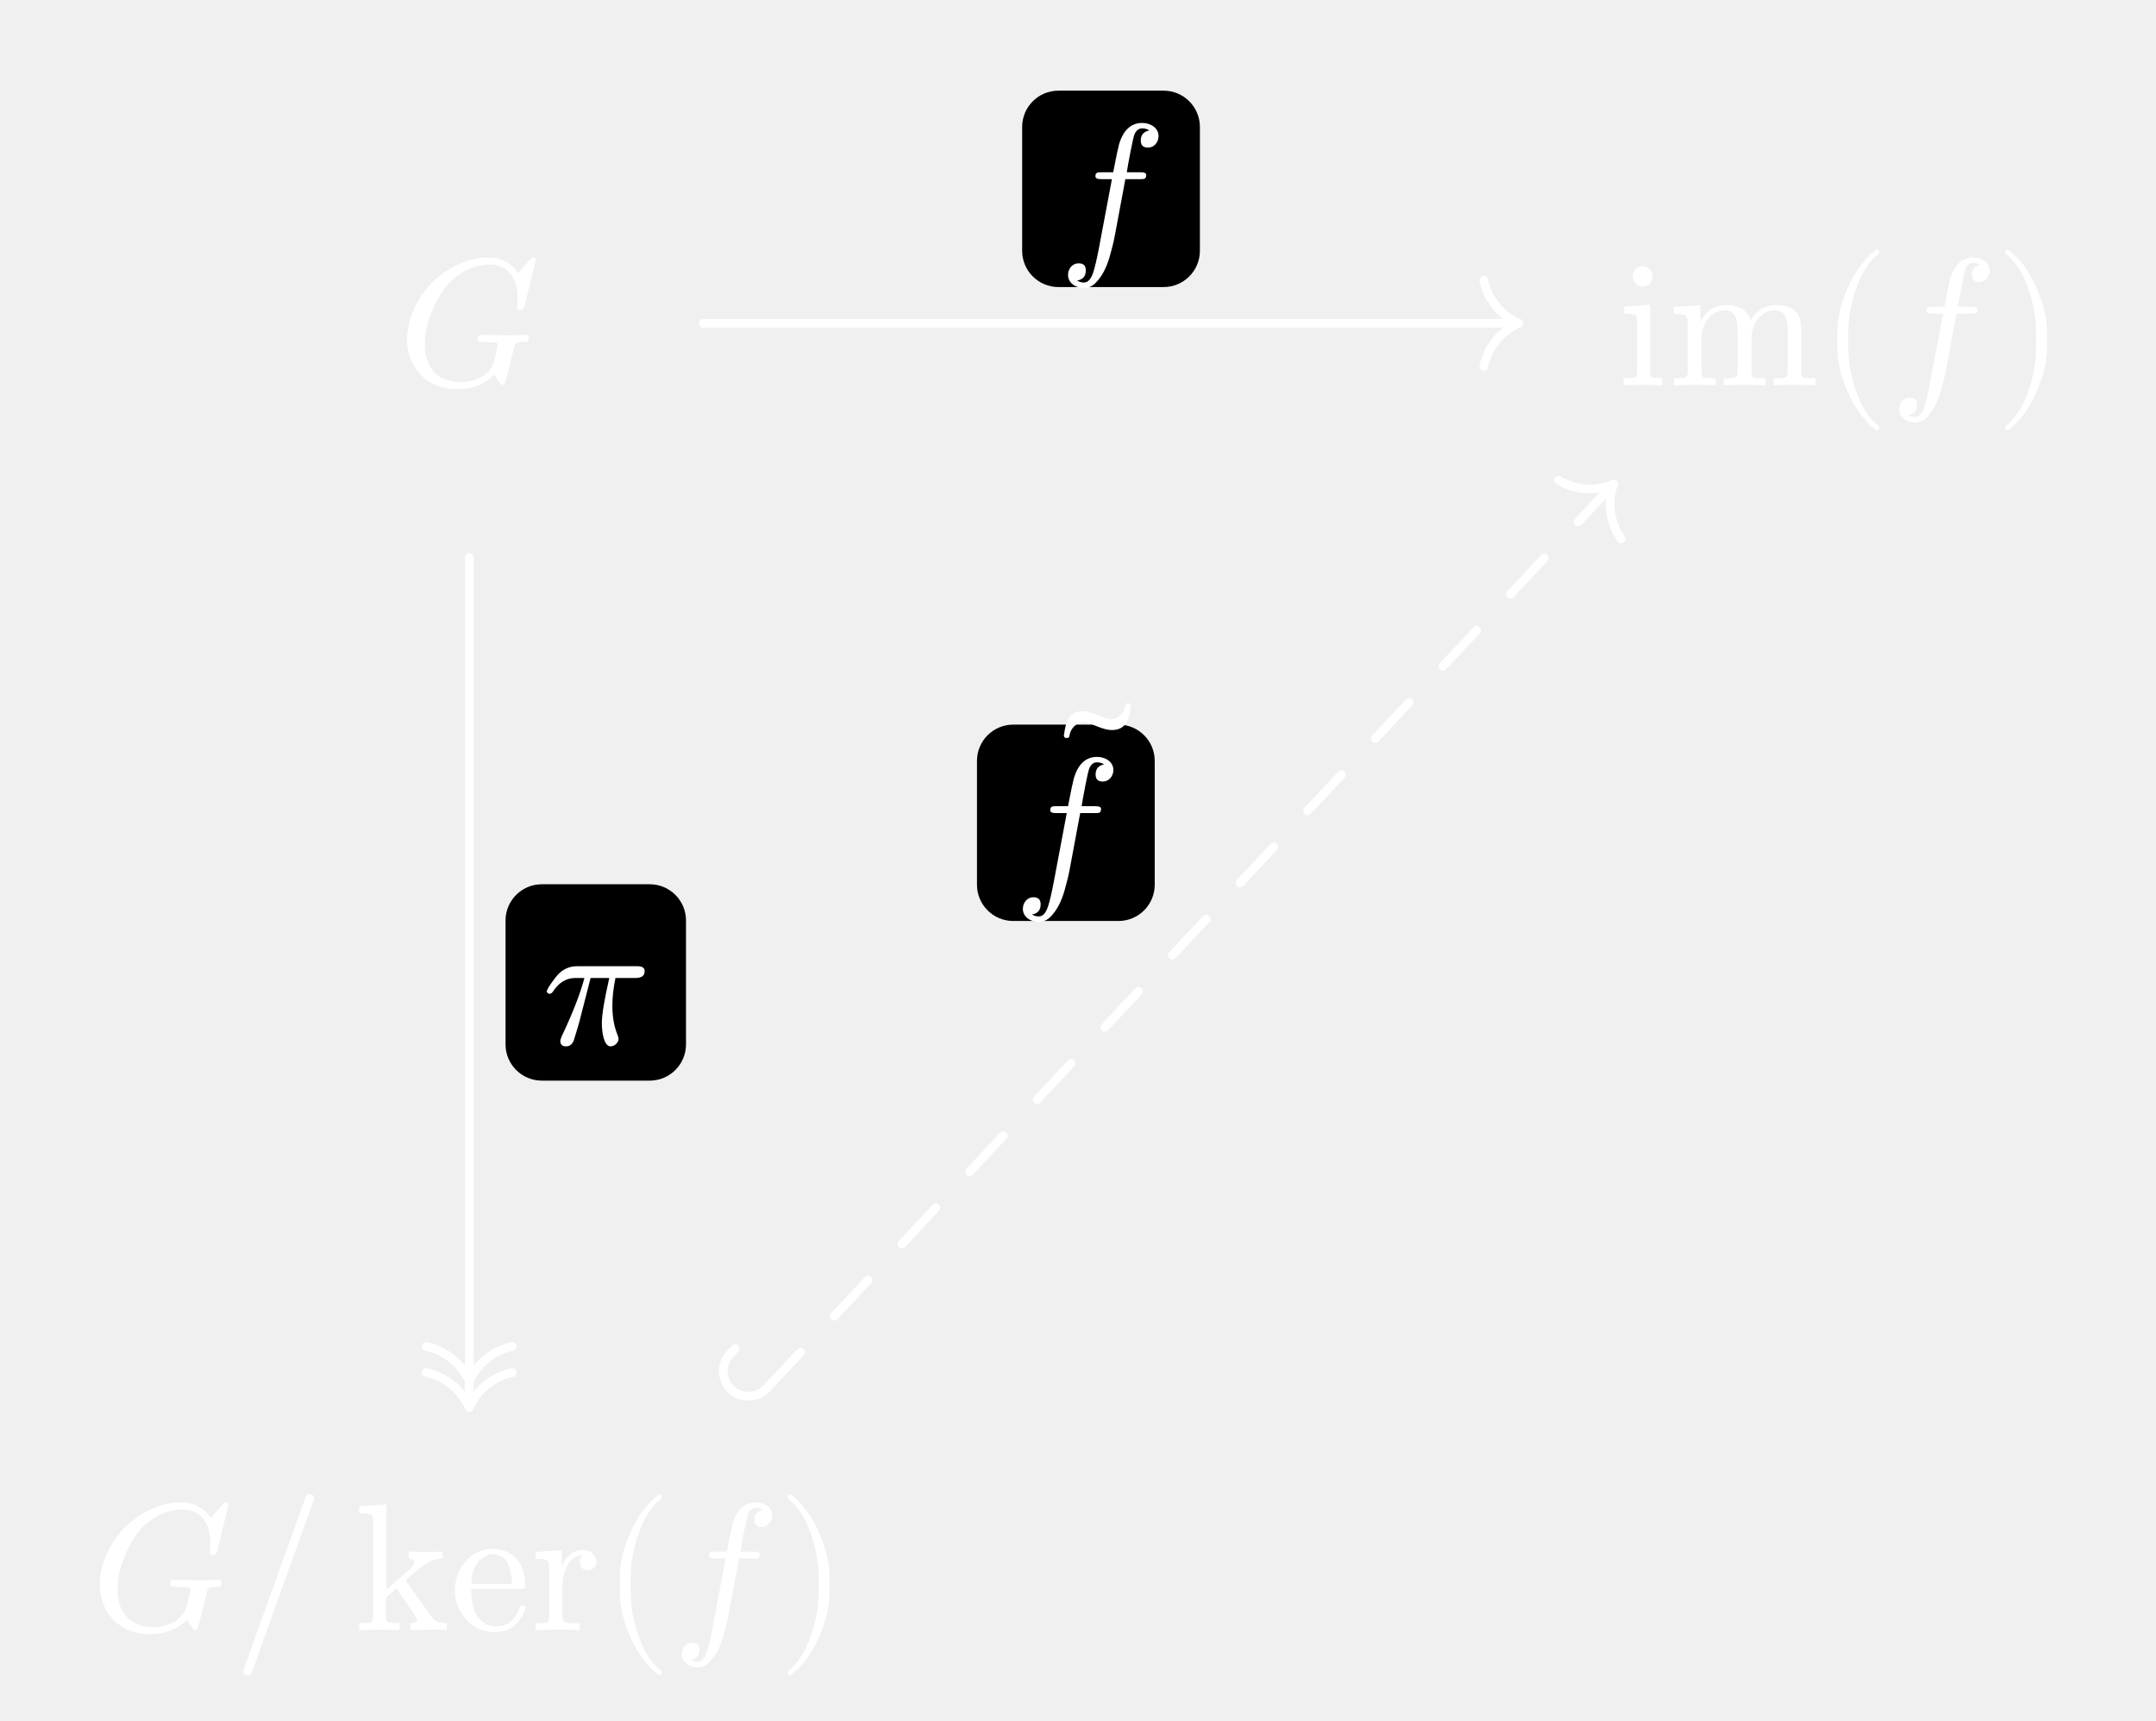
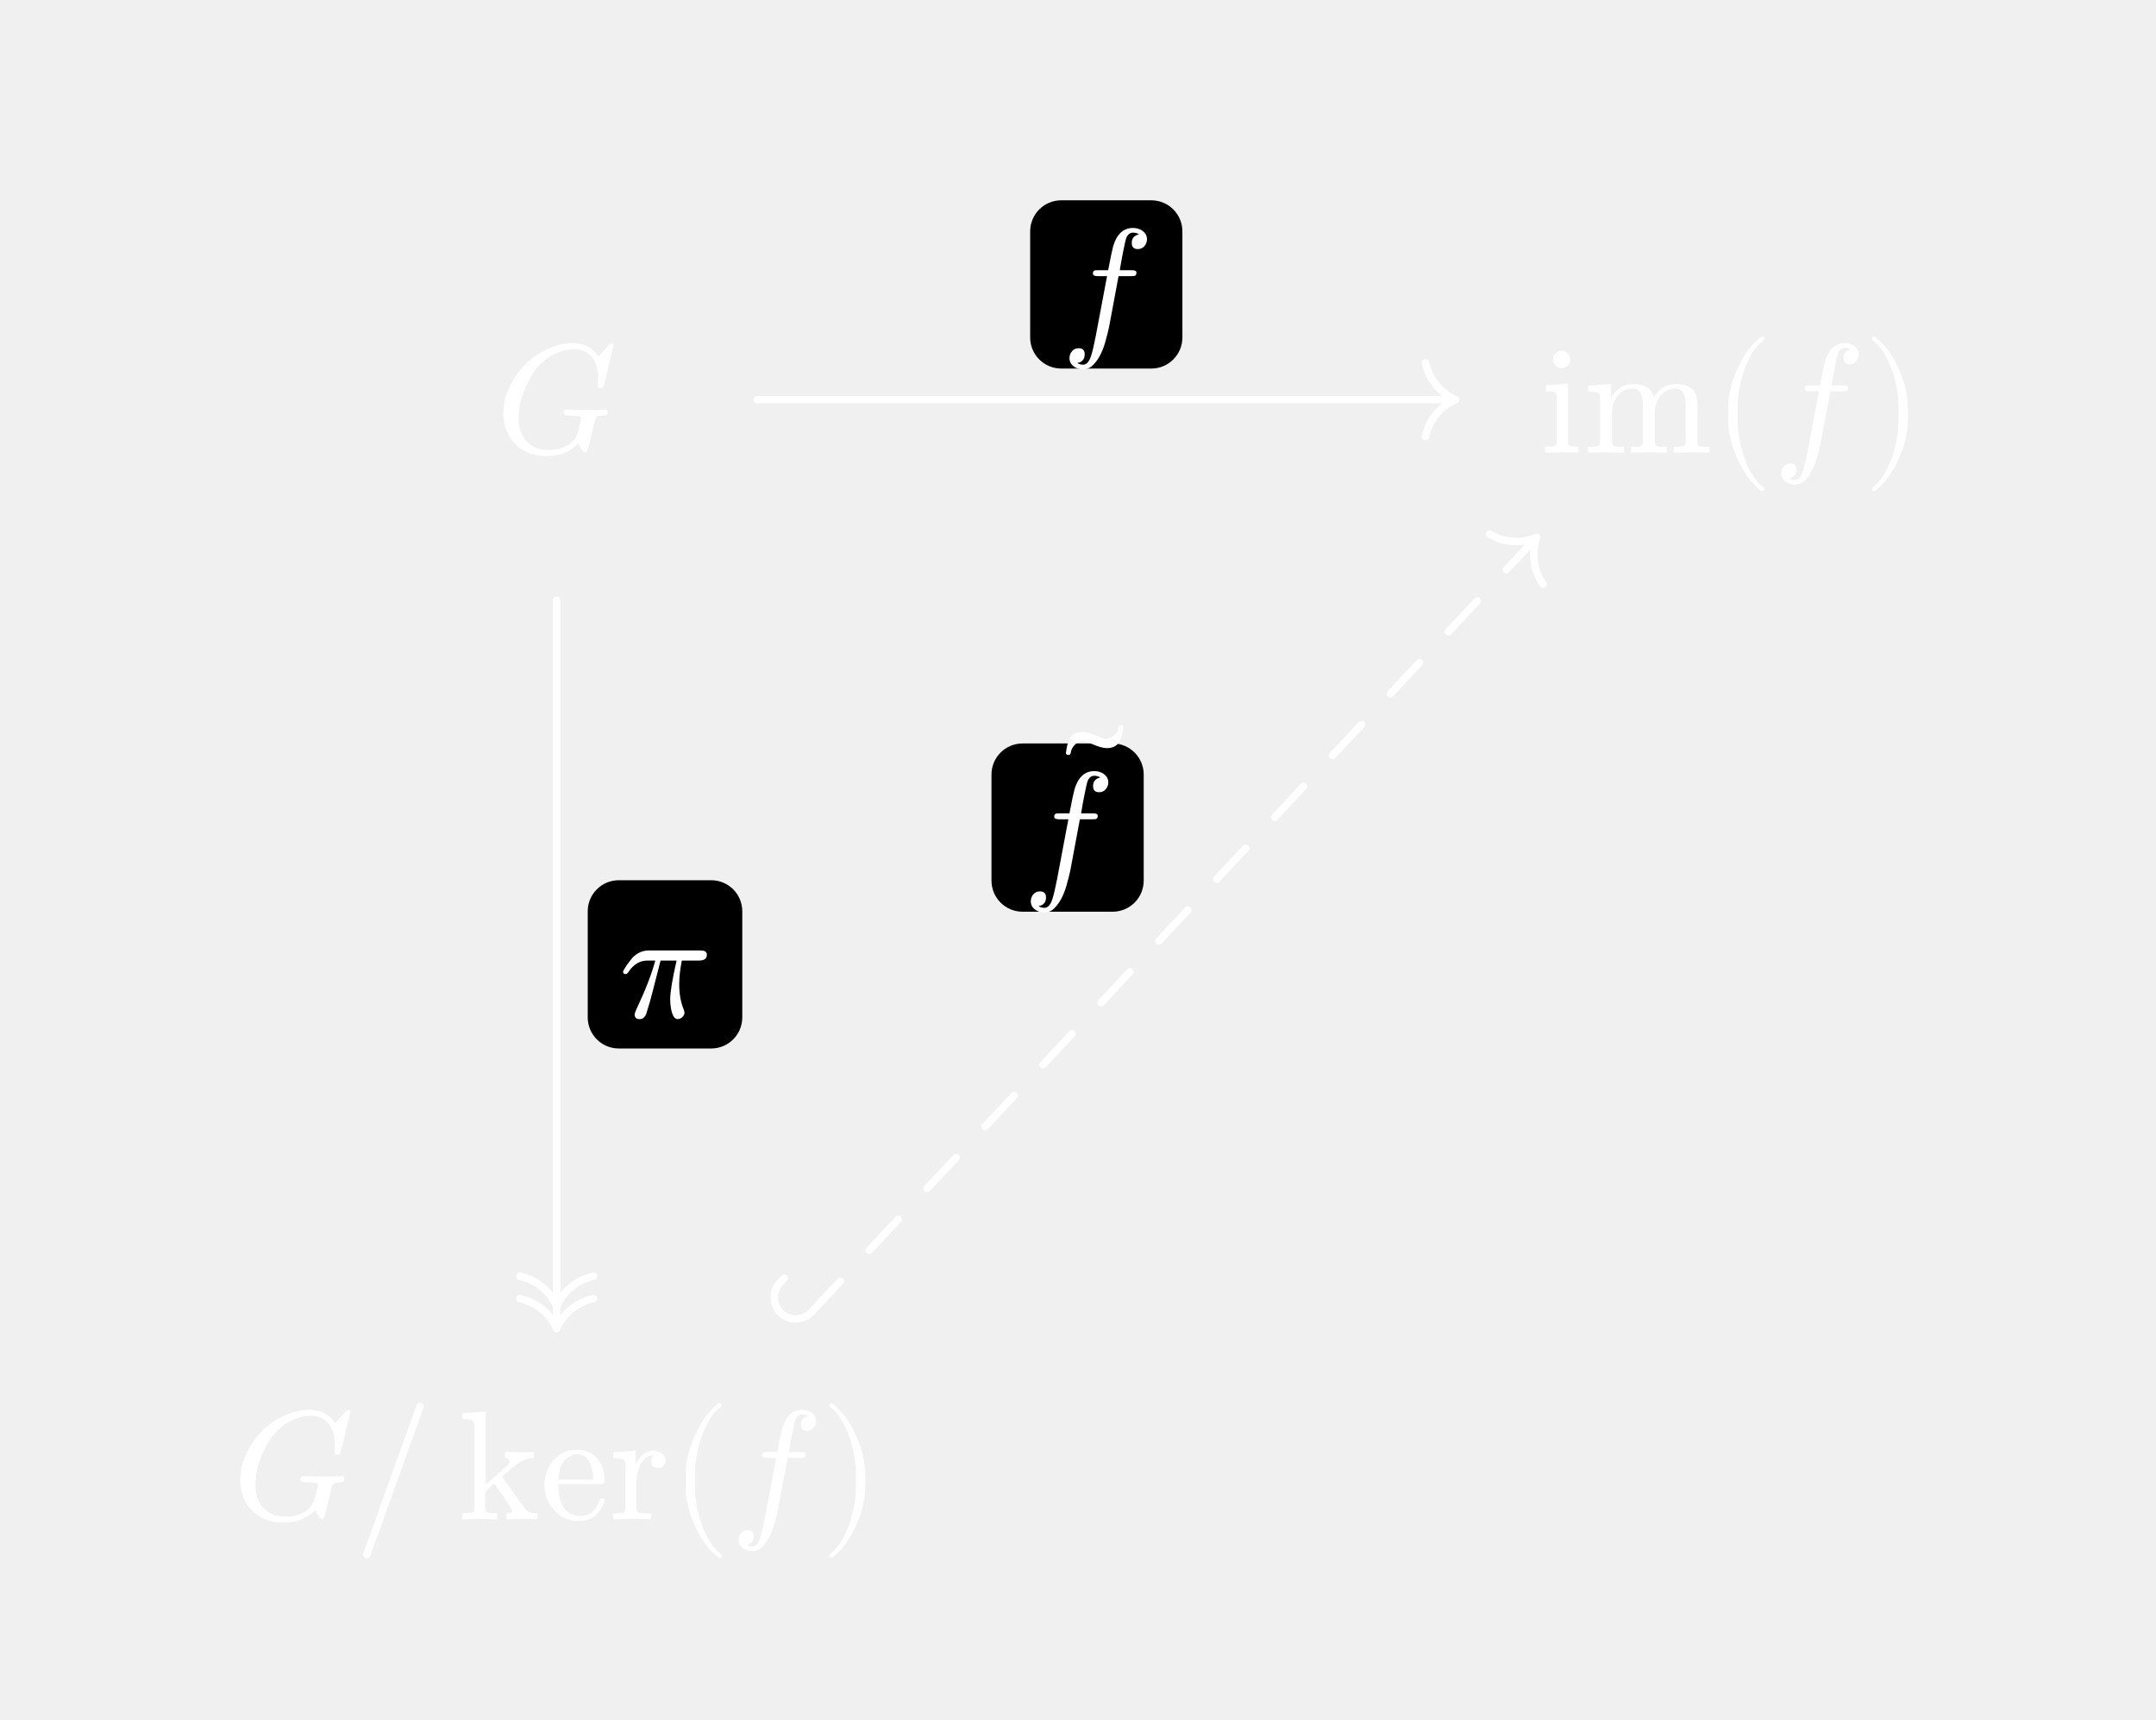
- <svg xmlns="http://www.w3.org/2000/svg" xmlns:xlink="http://www.w3.org/1999/xlink" class="typst-doc" viewBox="0 0 261.521 208.779" width="261.521" height="208.779">
+ <svg xmlns="http://www.w3.org/2000/svg" xmlns:xlink="http://www.w3.org/1999/xlink" class="typst-doc" viewBox="0 0 274.828 219.155" width="274.828" height="219.155">
  <g>
    <g transform="translate(11 11)">
      <g class="typst-group">
        <g>
-           <g transform="translate(59.88035 46.69463)">
+           <g transform="translate(66.53373 51.88292)">
            <g class="typst-group">
-               <g transform="matrix(2 0 0 2 -59.88035 -46.69463)">
+               <g transform="matrix(1.8 0 0 1.8 -47.90428 -37.3557)">
                <g transform="translate(0 0)">
                  <g class="typst-group">
                    <g>
                      <g transform="translate(0 0)">
                        <g class="typst-group">
                          <g>
                            <g transform="translate(18.63767 10.3565)">
                              <g class="typst-group">
                                <g>
                                  <g transform="translate(0 7.513)">
                                    <g class="typst-text" transform="scale(1, -1)">
                                      <use xlink:href="#gCB66E9962A6E82A3BD220347ADE64AE3" x="0" fill="#ffffff" />
                                    </g>
                                  </g>
                                </g>
                              </g>
                            </g>
                            <g transform="translate(92.60171 10.3565)">
                              <g class="typst-group">
                                <g>
                                  <g transform="translate(0 7.513)">
                                    <g class="typst-text" transform="scale(1, -1)">
                                      <use xlink:href="#gFDBF18FBF45D0D76C533C14AC96EF451" x="0" fill="#ffffff" />
                                      <use xlink:href="#g949E3AC942AF505DD90104881D4AB5C4" x="3.058" fill="#ffffff" />
                                    </g>
                                  </g>
                                  <g transform="translate(12.221 7.513)">
                                    <g class="typst-text" transform="scale(1, -1)">
                                      <use xlink:href="#gA8F755410D0D4B20653DA2C8B91873B0" x="0" fill="#ffffff" />
                                    </g>
                                  </g>
                                  <g transform="translate(16.5 7.513)">
                                    <g class="typst-text" transform="scale(1, -1)">
                                      <use xlink:href="#g933D78CEB2640B9981831B3F884A102F" x="0" fill="#ffffff" />
                                    </g>
                                  </g>
                                  <g transform="translate(22.88 7.513)">
                                    <g class="typst-text" transform="scale(1, -1)">
                                      <use xlink:href="#g26EB5553DF6206AA363B1381A606995E" x="0" fill="#ffffff" />
                                    </g>
                                  </g>
                                </g>
                              </g>
                            </g>
                            <g transform="translate(0.000000000000003552714 85.87625)">
                              <g class="typst-group">
                                <g>
                                  <g transform="translate(0 7.513)">
                                    <g class="typst-text" transform="scale(1, -1)">
                                      <use xlink:href="#gCB66E9962A6E82A3BD220347ADE64AE3" x="0" fill="#ffffff" />
                                    </g>
                                  </g>
                                  <g transform="translate(8.646 7.513)">
                                    <g class="typst-text" transform="scale(1, -1)">
                                      <use xlink:href="#g9BFD258B00CD94AF51A978D9EB47E371" x="0" fill="#ffffff" />
                                    </g>
                                  </g>
                                  <g transform="translate(15.97933 7.513)">
                                    <g class="typst-text" transform="scale(1, -1)">
                                      <use xlink:href="#g658FB57969B5FD7E8EF8B94410B7467" x="0" fill="#ffffff" />
                                      <use xlink:href="#g385D7B123D256F0AAD5F382D969D269E" x="5.808" fill="#ffffff" />
                                      <use xlink:href="#gC9E71C7338AC8C0185C08C313CCEBCD9" x="10.692" fill="#ffffff" />
                                    </g>
                                  </g>
                                  <g transform="translate(30.98333 7.513)">
                                    <g class="typst-text" transform="scale(1, -1)">
                                      <use xlink:href="#gA8F755410D0D4B20653DA2C8B91873B0" x="0" fill="#ffffff" />
                                    </g>
                                  </g>
                                  <g transform="translate(35.26233 7.513)">
                                    <g class="typst-text" transform="scale(1, -1)">
                                      <use xlink:href="#g933D78CEB2640B9981831B3F884A102F" x="0" fill="#ffffff" />
                                    </g>
                                  </g>
                                  <g transform="translate(41.64233 7.513)">
                                    <g class="typst-text" transform="scale(1, -1)">
                                      <use xlink:href="#g26EB5553DF6206AA363B1381A606995E" x="0" fill="#ffffff" />
                                    </g>
                                  </g>
                                </g>
                              </g>
                            </g>
                            <g transform="translate(37.16467 14.113)">
                              <path class="typst-shape" fill="none" stroke="#ffffff" stroke-width="0.528" stroke-linecap="round" stroke-linejoin="miter" stroke-miterlimit="4" d="M 0 0 C 0 0 49.437 0 49.437 0 " />
                            </g>
                            <g transform="translate(84.48977 14.113)">
                              <path class="typst-shape" fill="none" stroke="#ffffff" stroke-width="0.528" stroke-linecap="round" stroke-linejoin="miter" stroke-miterlimit="4" d="M 2.112 0 C 1.031 0.481 0.246 1.451 0 2.608 " />
                            </g>
                            <g transform="translate(84.48977 11.50498)">
                              <path class="typst-shape" fill="none" stroke="#ffffff" stroke-width="0.528" stroke-linecap="round" stroke-linejoin="miter" stroke-miterlimit="4" d="M 2.112 2.608 C 1.031 2.127 0.246 1.157 0 0 " />
                            </g>
                            <g transform="translate(56.49319 0.000000000000001776357)">
                              <g class="typst-group">
                                <g>
                                  <g transform="translate(0 0)">
                                    <g class="typst-group">
                                      <g>
                                        <g transform="translate(-0 -0)">
                                          <path class="typst-shape" fill="#000000" d="M 0 2.2 C 0 0.985 0.985 0 2.2 0 L 8.58 0 C 9.795 0 10.78 0.985 10.78 2.2 L 10.78 9.713 C 10.78 10.928 9.795 11.913 8.58 11.913 L 2.2 11.913 C 0.985 11.913 0 10.928 0 9.713 Z " />
                                        </g>
                                        <g transform="translate(2.2 9.713)">
                                          <g class="typst-text" transform="scale(1, -1)">
                                            <use xlink:href="#g933D78CEB2640B9981831B3F884A102F" x="0" fill="#ffffff" />
                                          </g>
                                        </g>
                                      </g>
                                    </g>
                                  </g>
                                </g>
                              </g>
                            </g>
                            <g transform="translate(22.96067 28.317)">
                              <path class="typst-shape" fill="none" stroke="#ffffff" stroke-width="0.528" stroke-linecap="round" stroke-linejoin="miter" stroke-miterlimit="4" d="M 0 0 C 0 0 0 51.559 0 51.559 " />
                            </g>
                            <g transform="translate(20.35264 76.18032)">
                              <path class="typst-shape" fill="none" stroke="#ffffff" stroke-width="0.528" stroke-linecap="round" stroke-linejoin="miter" stroke-miterlimit="4" d="M 2.608 2.112 C 2.127 1.031 1.157 0.246 0 0 " />
                            </g>
                            <g transform="translate(22.96067 76.18032)">
                              <path class="typst-shape" fill="none" stroke="#ffffff" stroke-width="0.528" stroke-linecap="round" stroke-linejoin="miter" stroke-miterlimit="4" d="M 0 2.112 C 0.481 1.031 1.451 0.246 2.608 0 " />
                            </g>
                            <g transform="translate(20.35264 77.76432)">
                              <path class="typst-shape" fill="none" stroke="#ffffff" stroke-width="0.528" stroke-linecap="round" stroke-linejoin="miter" stroke-miterlimit="4" d="M 2.608 2.112 C 2.127 1.031 1.157 0.246 0 0 " />
                            </g>
                            <g transform="translate(22.96067 77.76432)">
                              <path class="typst-shape" fill="none" stroke="#ffffff" stroke-width="0.528" stroke-linecap="round" stroke-linejoin="miter" stroke-miterlimit="4" d="M 0 2.112 C 0.481 1.031 1.451 0.246 2.608 0 " />
                            </g>
                            <g transform="translate(25.16067 48.14013)">
                              <g class="typst-group">
                                <g>
                                  <g transform="translate(0 0)">
                                    <g class="typst-group">
                                      <g>
                                        <g transform="translate(-0 -0)">
                                          <path class="typst-shape" fill="#000000" d="M 0 2.2 C 0 0.985 0.985 0 2.2 0 L 8.745 0 C 9.96 0 10.945 0.985 10.945 2.2 L 10.945 9.713 C 10.945 10.928 9.96 11.913 8.745 11.913 L 2.2 11.913 C 0.985 11.913 0 10.928 0 9.713 Z " />
                                        </g>
                                        <g transform="translate(2.2 9.713)">
                                          <g class="typst-text" transform="scale(1, -1)">
                                            <use xlink:href="#gC9FD041C5415D0B65B632B826DDFBFD6" x="0" fill="#ffffff" />
                                          </g>
                                        </g>
                                      </g>
                                    </g>
                                  </g>
                                </g>
                              </g>
                            </g>
                            <g transform="translate(40.9998 23.8695)">
                              <path class="typst-shape" fill="none" stroke="#ffffff" stroke-width="0.528" stroke-linecap="round" stroke-linejoin="miter" stroke-miterlimit="4" stroke-dashoffset="0" stroke-dasharray="3 3" d="M 0 54.851 C 0 54.851 51.362 0 51.362 0 " />
                            </g>
                            <g transform="translate(38.36918 76.64127)">
                              <path class="typst-shape" fill="none" stroke="#ffffff" stroke-width="0.528" stroke-linecap="round" stroke-linejoin="miter" stroke-miterlimit="4" d="M 2.631 2.079 C 2.057 2.692 1.094 2.723 0.481 2.149 C 0.481 2.149 0.481 2.149 0.481 2.149 C -0.132 1.575 -0.163 0.613 0.411 0 " />
                            </g>
                            <g transform="translate(38.77985 76.31368)">
                              <path class="typst-shape" fill="none" stroke="#ffffff" stroke-width="0.528" stroke-linecap="round" stroke-linejoin="miter" stroke-miterlimit="4" d="M 0 0.328 C 0 0.328 0.307 0 0.307 0 " />
                            </g>
                            <g transform="translate(92.15785 23.8695)">
                              <path class="typst-shape" fill="none" stroke="#ffffff" stroke-width="0.528" stroke-linecap="round" stroke-linejoin="miter" stroke-miterlimit="4" d="M 0.204 0 C -0.184 1.118 -0.013 2.354 0.664 3.324 " />
                            </g>
                            <g transform="translate(89.01451 23.62846)">
                              <path class="typst-shape" fill="none" stroke="#ffffff" stroke-width="0.528" stroke-linecap="round" stroke-linejoin="miter" stroke-miterlimit="4" d="M 3.347 0.241 C 2.257 0.701 1.013 0.611 0 0 " />
                            </g>
                            <g transform="translate(53.75356 38.45615)">
                              <g class="typst-group">
                                <g>
                                  <g transform="translate(0 0)">
                                    <g class="typst-group">
                                      <g>
                                        <g transform="translate(-0 -0)">
                                          <path class="typst-shape" fill="#000000" d="M 0 2.2 C 0 0.985 0.985 0 2.2 0 L 8.58 0 C 9.795 0 10.78 0.985 10.78 2.2 L 10.78 9.713 C 10.78 10.928 9.795 11.913 8.58 11.913 L 2.2 11.913 C 0.985 11.913 0 10.928 0 9.713 Z " />
                                        </g>
                                        <g transform="translate(10.208 6.908)">
                                          <g class="typst-text" transform="scale(1, -1)">
                                            <use xlink:href="#gEB7E155E50E7FE1F0972475853D956B4" x="0" fill="#ffffff" />
                                          </g>
                                        </g>
                                        <g transform="translate(2.2 9.713)">
                                          <g class="typst-text" transform="scale(1, -1)">
                                            <use xlink:href="#g933D78CEB2640B9981831B3F884A102F" x="0" fill="#ffffff" />
                                          </g>
                                        </g>
                                      </g>
                                    </g>
                                  </g>
                                </g>
                              </g>
                            </g>
                          </g>
                        </g>
                      </g>
                    </g>
                  </g>
                </g>
              </g>
            </g>
          </g>
        </g>
      </g>
    </g>
  </g>
  <defs id="glyph">
    <symbol id="gCB66E9962A6E82A3BD220347ADE64AE3" overflow="visible">
      <path d="M 3.564 -0.242 C 4.532 -0.242 5.291 0.055 5.852 0.649 C 5.918 0.506 6.204 0.011 6.358 0.011 C 6.413 0.011 6.446 0.044 6.468 0.088 C 6.49 0.132 6.567 0.352 6.666 0.748 L 6.864 1.584 C 6.93 1.837 6.974 2.024 7.007 2.145 C 7.128 2.629 7.128 2.618 7.722 2.629 C 7.865 2.629 7.931 2.717 7.931 2.893 C 7.931 3.003 7.876 3.058 7.755 3.058 C 7.546 3.058 6.82 3.014 6.611 3.025 L 5.082 3.058 C 4.906 3.058 4.818 2.97 4.818 2.794 C 4.818 2.695 4.884 2.651 5.016 2.64 C 5.643 2.607 5.973 2.585 6.006 2.563 C 6.039 2.541 6.05 2.497 6.05 2.442 C 6.05 2.365 5.973 2.035 5.83 1.463 C 5.61 0.671 4.796 0.187 3.773 0.187 C 2.431 0.187 1.628 1.078 1.628 2.42 C 1.628 2.629 1.65 2.893 1.683 3.19 C 1.804 4.092 2.398 5.357 2.871 5.94 C 3.421 6.633 4.433 7.326 5.555 7.326 C 6.699 7.326 7.26 6.457 7.26 5.269 C 7.26 5.17 7.227 4.818 7.227 4.719 C 7.227 4.62 7.293 4.565 7.436 4.565 C 7.491 4.565 7.535 4.576 7.568 4.587 C 7.623 4.664 7.656 4.741 7.678 4.818 L 8.36 7.601 C 8.36 7.7 8.305 7.755 8.195 7.755 C 8.151 7.755 8.085 7.711 7.997 7.612 L 7.282 6.809 C 6.853 7.436 6.248 7.755 5.467 7.755 C 4.862 7.755 4.268 7.612 3.663 7.337 C 2.442 6.765 1.551 5.863 0.979 4.631 C 0.693 4.026 0.55 3.41 0.55 2.783 C 0.55 1.023 1.804 -0.242 3.564 -0.242 Z " />
    </symbol>
    <symbol id="gFDBF18FBF45D0D76C533C14AC96EF451" overflow="visible">
      <path d="M 2.134 6.611 C 2.134 6.941 1.859 7.227 1.529 7.227 C 1.199 7.227 0.913 6.941 0.913 6.611 C 0.913 6.281 1.188 5.984 1.518 5.984 C 1.859 5.984 2.134 6.27 2.134 6.611 Z M 2.717 0 L 2.717 0.429 C 2.354 0.429 2.134 0.451 2.068 0.495 C 2.002 0.539 1.98 0.66 1.98 0.858 L 1.98 4.895 L 0.407 4.763 L 0.407 4.345 C 0.77 4.345 1.001 4.312 1.078 4.257 C 1.155 4.202 1.188 4.048 1.188 3.795 L 1.188 0.869 C 1.188 0.66 1.155 0.528 1.078 0.484 C 1.001 0.44 0.759 0.429 0.363 0.429 L 0.363 0 L 1.573 0.033 Z " />
    </symbol>
    <symbol id="g949E3AC942AF505DD90104881D4AB5C4" overflow="visible">
      <path d="M 3.465 4.543 C 3.971 4.543 4.224 4.158 4.224 3.377 L 4.224 0.869 C 4.224 0.66 4.191 0.528 4.114 0.484 C 4.037 0.44 3.784 0.418 3.377 0.418 L 3.377 0 L 4.653 0.033 L 5.918 0 L 5.918 0.418 C 5.511 0.418 5.269 0.44 5.192 0.484 C 5.115 0.528 5.071 0.66 5.071 0.869 L 5.071 2.849 C 5.071 3.729 5.643 4.543 6.49 4.543 C 7.007 4.543 7.26 4.158 7.26 3.377 L 7.26 0.869 C 7.26 0.66 7.216 0.528 7.139 0.484 C 7.062 0.44 6.809 0.418 6.402 0.418 L 6.402 0 L 7.678 0.033 L 8.943 0 L 8.943 0.418 C 8.591 0.418 8.36 0.429 8.25 0.462 C 8.14 0.495 8.096 0.572 8.096 0.704 L 8.096 2.761 C 8.096 3.278 8.074 3.641 8.041 3.85 C 7.931 4.521 7.436 4.862 6.567 4.862 C 5.874 4.862 5.357 4.543 5.005 3.894 C 4.851 4.543 4.367 4.862 3.542 4.862 C 2.849 4.862 2.321 4.532 1.969 3.872 L 1.969 4.862 L 0.352 4.741 L 0.352 4.323 C 0.748 4.323 0.99 4.29 1.078 4.224 C 1.166 4.158 1.199 4.015 1.199 3.762 L 1.199 0.869 C 1.199 0.66 1.155 0.528 1.078 0.484 C 1.001 0.44 0.759 0.418 0.352 0.418 L 0.352 0 L 1.628 0.033 L 2.893 0 L 2.893 0.418 C 2.486 0.418 2.233 0.44 2.156 0.484 C 2.079 0.528 2.035 0.66 2.035 0.869 L 2.035 2.849 C 2.035 3.74 2.618 4.543 3.465 4.543 Z " />
    </symbol>
    <symbol id="gA8F755410D0D4B20653DA2C8B91873B0" overflow="visible">
      <path d="M 3.498 -2.728 C 3.597 -2.728 3.652 -2.673 3.652 -2.574 C 3.652 -2.541 3.63 -2.497 3.597 -2.453 C 3.025 -2.013 2.563 -1.287 2.222 -0.286 C 1.925 0.583 1.771 1.441 1.771 2.288 L 1.771 3.212 C 1.771 4.059 1.925 4.917 2.222 5.786 C 2.563 6.787 3.025 7.513 3.597 7.953 C 3.63 7.986 3.652 8.03 3.652 8.074 C 3.652 8.173 3.597 8.228 3.498 8.228 C 3.487 8.228 3.454 8.217 3.421 8.195 C 2.761 7.689 2.211 6.941 1.76 5.94 C 1.331 4.983 1.111 4.081 1.111 3.212 L 1.111 2.288 C 1.111 1.419 1.331 0.517 1.76 -0.44 C 2.211 -1.441 2.761 -2.189 3.421 -2.695 C 3.454 -2.717 3.487 -2.728 3.498 -2.728 Z " />
    </symbol>
    <symbol id="g933D78CEB2640B9981831B3F884A102F" overflow="visible">
      <path d="M 6.072 6.963 C 6.072 7.447 5.599 7.755 5.082 7.755 C 4.4 7.755 3.927 7.315 3.674 6.446 C 3.619 6.248 3.498 5.687 3.322 4.763 L 2.607 4.763 C 2.365 4.763 2.244 4.752 2.244 4.521 C 2.244 4.4 2.354 4.345 2.585 4.345 L 3.245 4.345 L 2.442 0.088 C 2.321 -0.539 2.211 -1.001 2.112 -1.309 C 1.98 -1.716 1.793 -1.925 1.551 -1.925 C 1.386 -1.925 1.254 -1.881 1.133 -1.804 C 1.485 -1.749 1.661 -1.54 1.661 -1.188 C 1.661 -0.902 1.518 -0.759 1.221 -0.759 C 0.847 -0.759 0.583 -1.089 0.583 -1.463 C 0.583 -1.947 1.034 -2.255 1.551 -2.255 C 1.826 -2.255 2.079 -2.145 2.288 -1.914 C 2.64 -1.551 2.915 -1.034 3.113 -0.341 C 3.234 0.088 3.344 0.506 3.421 0.924 L 4.059 4.345 L 4.961 4.345 C 5.214 4.345 5.324 4.356 5.324 4.609 C 5.324 4.708 5.214 4.763 4.994 4.763 L 4.147 4.763 C 4.213 5.214 4.521 6.875 4.62 7.084 C 4.73 7.315 4.884 7.425 5.082 7.425 C 5.247 7.425 5.39 7.381 5.511 7.304 C 5.17 7.227 4.994 7.029 4.994 6.688 C 4.994 6.402 5.137 6.259 5.434 6.259 C 5.808 6.259 6.072 6.589 6.072 6.963 Z " />
    </symbol>
    <symbol id="g26EB5553DF6206AA363B1381A606995E" overflow="visible">
      <path d="M 0.858 -2.695 C 1.518 -2.189 2.068 -1.441 2.519 -0.44 C 2.948 0.517 3.168 1.419 3.168 2.288 L 3.168 3.212 C 3.168 4.081 2.948 4.983 2.519 5.94 C 2.068 6.941 1.518 7.689 0.858 8.195 C 0.825 8.217 0.792 8.228 0.781 8.228 C 0.682 8.228 0.627 8.173 0.627 8.074 C 0.627 8.03 0.649 7.986 0.682 7.953 C 1.254 7.513 1.716 6.787 2.057 5.786 C 2.354 4.917 2.508 4.059 2.508 3.212 L 2.508 2.288 C 2.508 1.441 2.354 0.583 2.057 -0.286 C 1.716 -1.287 1.254 -2.013 0.682 -2.453 C 0.649 -2.497 0.627 -2.541 0.627 -2.574 C 0.627 -2.673 0.682 -2.728 0.781 -2.728 C 0.792 -2.728 0.825 -2.717 0.858 -2.695 Z " />
    </symbol>
    <symbol id="g9BFD258B00CD94AF51A978D9EB47E371" overflow="visible">
      <path d="M 4.884 7.898 C 4.895 7.92 4.895 7.953 4.895 7.986 C 4.895 8.162 4.807 8.25 4.631 8.25 C 4.51 8.25 4.433 8.195 4.389 8.074 L 0.627 -2.398 C 0.616 -2.42 0.616 -2.453 0.616 -2.486 C 0.616 -2.662 0.704 -2.75 0.88 -2.75 C 1.001 -2.75 1.078 -2.695 1.122 -2.574 Z " />
    </symbol>
    <symbol id="g658FB57969B5FD7E8EF8B94410B7467" overflow="visible">
      <path d="M 4.642 0.033 C 4.862 0.044 5.192 0.033 5.621 0 L 5.621 0.429 C 5.357 0.429 5.159 0.462 5.027 0.517 C 4.895 0.572 4.741 0.726 4.565 0.979 L 3.19 2.926 C 3.157 3.025 3.135 3.058 3.135 3.025 C 3.135 3.036 3.245 3.135 3.476 3.333 C 3.861 3.674 4.147 3.894 4.334 4.015 C 4.675 4.224 5.016 4.334 5.368 4.356 L 5.368 4.774 C 5.137 4.752 4.873 4.741 4.576 4.741 C 4.07 4.741 3.652 4.752 3.311 4.774 L 3.311 4.356 C 3.52 4.345 3.63 4.268 3.63 4.125 C 3.63 3.993 3.553 3.861 3.41 3.729 L 1.958 2.464 L 1.958 7.634 L 0.308 7.513 L 0.308 7.095 C 0.704 7.095 0.946 7.062 1.034 6.996 C 1.122 6.93 1.155 6.776 1.155 6.523 L 1.155 0.869 C 1.155 0.66 1.111 0.528 1.034 0.484 C 0.957 0.44 0.715 0.429 0.308 0.429 L 0.308 0 L 1.529 0.033 L 2.761 0 L 2.761 0.429 C 2.354 0.429 2.123 0.44 2.046 0.484 C 1.969 0.528 1.925 0.66 1.925 0.869 L 1.925 1.969 L 2.563 2.53 L 2.739 2.266 C 3.454 1.276 3.817 0.726 3.817 0.627 C 3.817 0.495 3.685 0.429 3.421 0.429 L 3.421 0 Z " />
    </symbol>
    <symbol id="g385D7B123D256F0AAD5F382D969D269E" overflow="visible">
      <path d="M 4.565 2.761 C 4.565 4.026 3.828 4.928 2.596 4.928 C 1.936 4.928 1.386 4.675 0.935 4.158 C 0.517 3.674 0.308 3.091 0.308 2.42 C 0.308 1.727 0.539 1.144 1.001 0.638 C 1.463 0.132 2.035 -0.121 2.717 -0.121 C 3.344 -0.121 3.828 0.099 4.158 0.528 C 4.433 0.891 4.565 1.155 4.565 1.331 C 4.565 1.441 4.499 1.496 4.378 1.496 C 4.29 1.496 4.235 1.441 4.202 1.32 C 3.96 0.594 3.487 0.231 2.783 0.231 C 2.288 0.231 1.903 0.462 1.606 0.935 C 1.397 1.276 1.298 1.793 1.287 2.497 L 4.257 2.497 C 4.499 2.497 4.565 2.519 4.565 2.761 Z M 3.586 3.839 C 3.707 3.476 3.762 3.124 3.762 2.805 L 1.298 2.805 C 1.331 3.531 1.518 4.026 1.848 4.279 C 2.123 4.499 2.365 4.609 2.596 4.609 C 3.091 4.609 3.421 4.356 3.586 3.839 Z " />
    </symbol>
    <symbol id="gC9E71C7338AC8C0185C08C313CCEBCD9" overflow="visible">
      <path d="M 4.004 4.158 C 4.004 4.587 3.597 4.862 3.168 4.862 C 2.607 4.862 2.178 4.532 1.892 3.861 L 1.892 4.862 L 0.308 4.741 L 0.308 4.323 C 0.693 4.323 0.924 4.29 1.012 4.224 C 1.1 4.158 1.144 4.015 1.144 3.762 L 1.144 0.869 C 1.144 0.66 1.111 0.528 1.034 0.484 C 0.957 0.44 0.715 0.418 0.308 0.418 L 0.308 0 L 1.573 0.033 C 2.035 0.044 2.508 0.033 2.981 0 L 2.981 0.418 L 2.717 0.418 C 2.354 0.418 2.123 0.451 2.046 0.506 C 1.969 0.561 1.936 0.693 1.936 0.891 L 1.936 2.552 C 1.936 3.025 2.024 3.454 2.189 3.817 C 2.409 4.29 2.728 4.532 3.157 4.543 C 3.047 4.433 2.992 4.301 2.992 4.147 C 2.992 3.806 3.157 3.641 3.498 3.641 C 3.795 3.641 4.004 3.872 4.004 4.158 Z " />
    </symbol>
    <symbol id="gC9FD041C5415D0B65B632B826DDFBFD6" overflow="visible">
      <path d="M 5.764 4.741 L 2.134 4.741 C 1.683 4.741 1.287 4.565 0.968 4.224 C 0.814 4.059 0.297 3.355 0.297 3.212 C 0.341 3.135 0.341 3.069 0.473 3.069 C 0.55 3.069 0.616 3.113 0.682 3.212 C 1.034 3.751 1.485 4.026 2.024 4.026 L 2.585 4.026 C 2.332 3.069 1.87 1.892 1.21 0.495 C 1.155 0.363 1.122 0.264 1.122 0.209 C 1.122 -0.011 1.243 -0.121 1.474 -0.121 C 1.683 -0.121 1.837 0 1.936 0.231 C 2.134 0.858 2.277 1.342 2.354 1.672 L 2.959 4.026 L 4.092 4.026 C 3.795 2.717 3.641 1.804 3.641 1.287 C 3.641 0.748 3.762 -0.121 4.169 -0.121 C 4.4 -0.121 4.653 0.099 4.653 0.33 C 4.653 0.385 4.631 0.473 4.587 0.583 C 4.378 1.1 4.279 1.683 4.279 2.354 C 4.279 2.871 4.345 3.432 4.466 4.026 L 5.665 4.026 C 6.05 4.026 6.237 4.158 6.237 4.433 C 6.237 4.686 6.039 4.741 5.764 4.741 Z " />
    </symbol>
    <symbol id="gEB7E155E50E7FE1F0972475853D956B4" overflow="visible">
      <path d="M -0.88 7.997 C -0.869 8.008 -0.869 8.03 -0.869 8.041 C -0.869 8.151 -0.924 8.206 -1.045 8.206 C -1.144 8.206 -1.199 8.162 -1.21 8.063 C -1.265 7.711 -1.463 7.447 -1.815 7.282 C -1.892 7.249 -1.98 7.227 -2.068 7.227 C -2.189 7.227 -2.442 7.315 -2.838 7.48 C -3.234 7.645 -3.542 7.722 -3.773 7.722 C -4.62 7.722 -4.818 7.117 -4.928 6.303 C -4.939 6.292 -4.939 6.27 -4.939 6.259 C -4.939 6.149 -4.884 6.094 -4.763 6.094 C -4.664 6.094 -4.609 6.138 -4.598 6.237 C -4.543 6.589 -4.345 6.853 -3.993 7.018 C -3.916 7.051 -3.828 7.073 -3.74 7.073 C -3.619 7.073 -3.366 6.985 -2.97 6.82 C -2.574 6.655 -2.266 6.578 -2.035 6.578 C -1.188 6.578 -0.99 7.183 -0.88 7.997 Z " />
    </symbol>
  </defs>
</svg>
